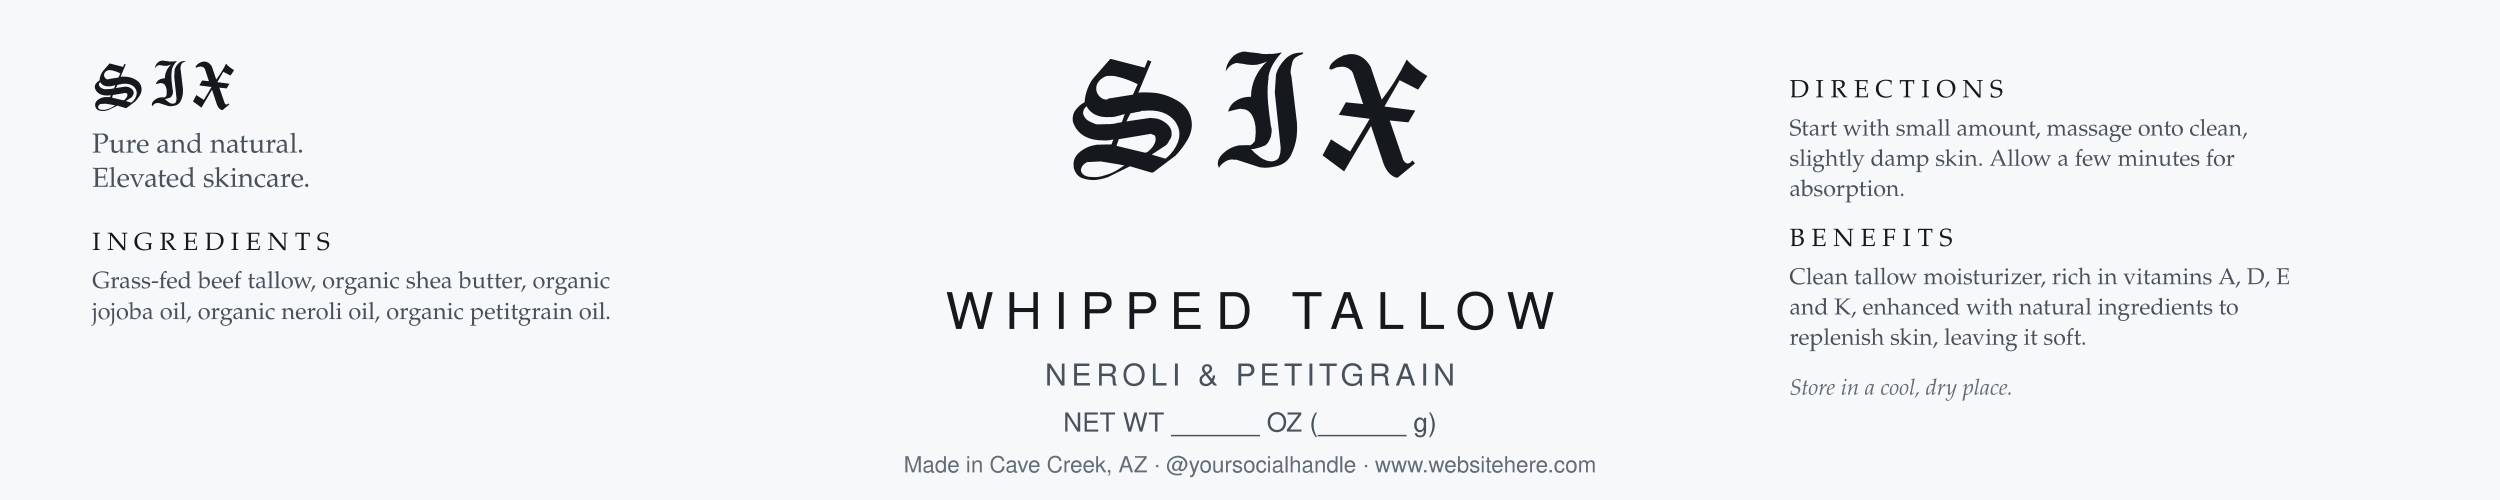
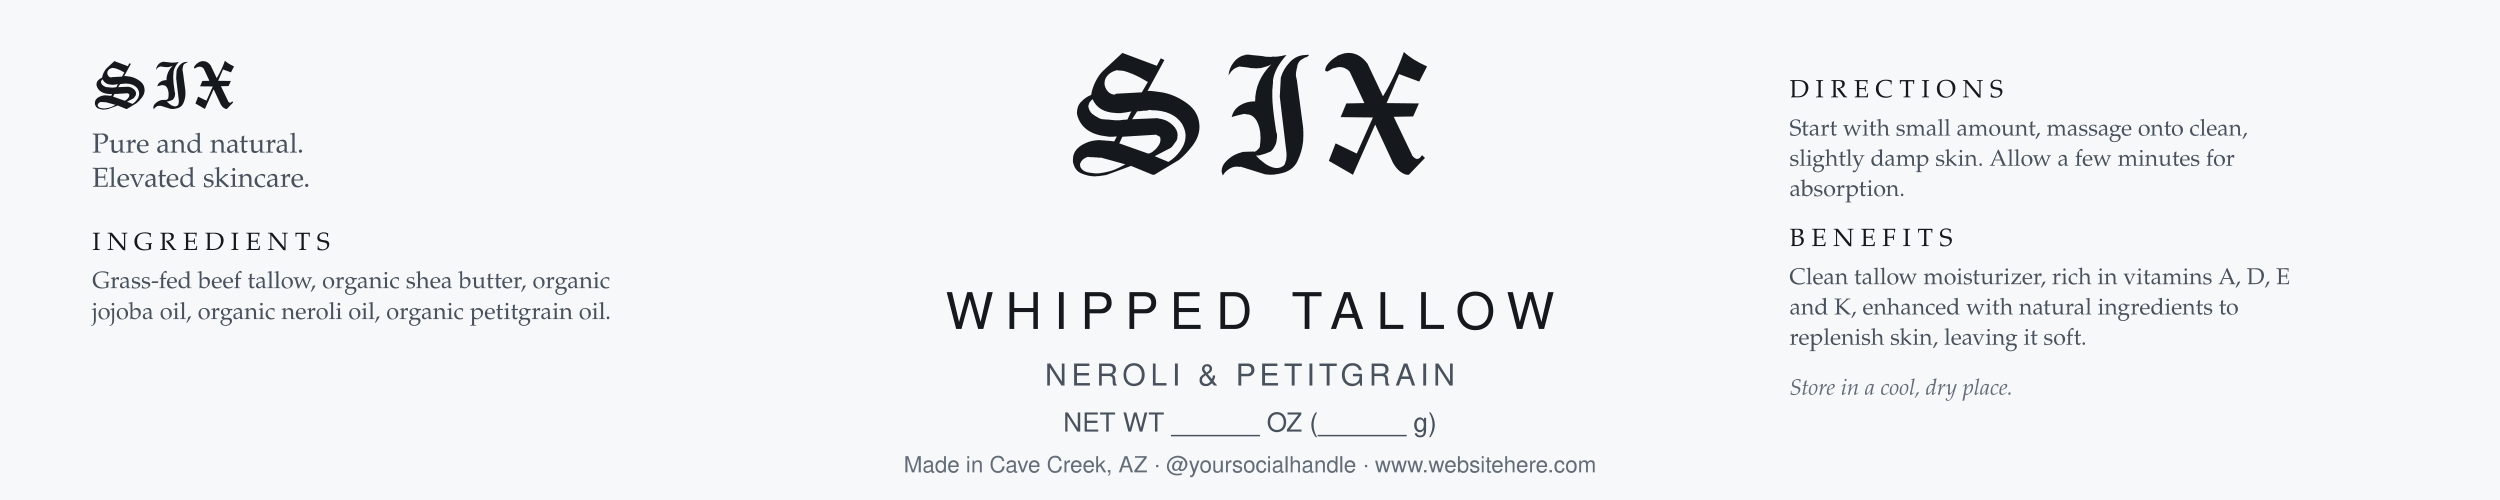
<svg xmlns="http://www.w3.org/2000/svg" width="190.0mm" height="38.0mm" viewBox="0 0 190.0 38.0">
  <rect x="0" y="0" width="190.0" height="38.0" fill="#f6f8fa" />
-   <g transform="translate(81.000 3.400) scale(0.2619)">
-     <path d="M12.94 4.08 22.88 6.65 23.77 4.46 24.83 4.83 21.05 13.92 22.01 13.82Q23.14 13.8 25.35 13.91Q28.99 14.22 32.5 16.29Q36.02 18.36 36.52 22.27Q36.86 24.97 35.24 27.72Q33.79 30.17 31.85 32.18L25.37 37.06L24.89 37.11L18.64 35.27L12.19 38.44Q11.91 38.57 11.24 38.73L10.19 38.99Q9.95 39.01 9.81 39.08L9.42 39.12Q9.13 39.15 9.09 39.2L8.75 39.24Q7.06 39.41 5 38.8Q3.23 38.25 2.48 36.23Q2.42 36.09 2.35 35.95L2.27 35.13Q1.93 31.89 6.06 29.85Q6.99 29.41 8 29.21L9.19 28.98Q9.35 29.07 9.98 29L10.41 28.95Q10.71 29.02 11.49 28.94Q11.68 28.97 12.07 28.93L13.24 28.95L13.86 27.37Q13.83 27.52 13.59 27.55L13.05 27.6Q13.01 27.66 12.91 27.67L11.8 27.78Q11.56 27.81 11.44 27.8Q11.32 27.79 11.17 27.75Q11.02 27.77 10.97 27.77Q4.18 27.75 2.19 22.73L2.18 22.64Q2.13 22.64 2.13 22.59L2.1 22.35Q2.05 22.36 2.05 22.31L2.03 22.16Q1.83 20.23 2.82 18.96Q3.98 17.42 5.46 16.68Q5.56 14.76 6.32 12.75Q7.09 10.74 8.18 9.51ZM6.3 34.02Q4.76 34.72 4.46 35.98Q4.37 36.08 4.39 36.28L4.42 36.57Q4.43 36.61 4.5 36.85Q4.5 36.9 4.54 36.97Q4.57 37.04 4.62 37.08Q4.63 37.13 4.63 37.18Q4.74 37.31 4.99 37.56Q5.23 37.8 5.44 37.92Q5.65 38.05 6.51 38.3Q6.85 38.31 7.59 38.38Q7.88 38.35 8.37 38.4Q8.61 38.37 8.76 38.41L9.68 38.31Q9.82 38.25 10.21 38.21Q12.82 37.54 14.35 36.7Q15.13 36.27 17 35L9.99 33.83Q9.85 33.9 9.61 33.92Q9.52 33.93 9.37 33.9Q9.22 33.91 9.17 33.92Q8.88 33.95 8.73 33.92L8.25 33.97Q8.2 33.97 7.96 33.95L7.18 34.03ZM22.08 19.14Q21.72 19.42 20.85 19.51L20.42 19.56Q19.71 19.78 19.18 19.83Q18.99 19.9 18.75 19.93L17.57 22.25L24.64 21.21Q24.85 21.34 25.29 21.29Q25.29 21.29 25.98 21.37Q27.51 21.55 29.02 22.69Q30.53 23.82 30.7 25.42L30.71 25.51Q30.67 25.57 30.68 25.66L30.72 26.05Q30.67 26.1 30.68 26.2L30.71 26.44Q30.71 26.49 30.67 26.54Q30.63 26.6 30.59 26.7Q30.55 26.8 30.56 26.9Q30.4 27.25 29.9 28.04Q29.86 28.14 29.76 28.32Q29.66 28.5 29.61 28.56Q29.57 28.61 29.18 29.09L24.93 31.88L28.91 33.07Q30.68 31.77 31.92 29.59Q33.15 27.41 32.93 25.28L32.89 24.89Q32.81 24.61 32.66 24.09Q32.65 23.94 32.52 23.71Q32.33 23.24 32.15 22.97Q32.09 22.83 31.92 22.58Q31.74 22.33 31.68 22.19Q28.76 18.54 22.58 19.18ZM24.79 25.84 15.38 27.41 14.7 29.34 22.77 31.28Q22.97 31.4 23.35 31.26Q23.59 31.19 23.91 30.96Q24.22 30.73 24.57 30.35Q24.66 30.25 24.86 30.03Q25.06 29.82 25.19 29.66Q25.86 28.66 25.99 28.06Q25.98 27.96 26.05 27.66Q26.05 27.61 26.07 27.41L26.01 26.79Q25.95 26.74 25.94 26.6L25.93 26.5Q25.88 26.51 25.85 26.44Q25.82 26.37 25.79 26.32Q25.76 26.27 25.35 26.12Q25.3 26.08 25.15 26.05Q25 26.01 24.97 25.99Q24.95 25.97 24.89 25.93L24.8 25.94ZM6.02 17.79Q5.94 17.95 5.67 18.17Q5.67 18.22 5.42 18.54Q5.42 18.54 5.33 18.67Q5.25 18.8 5.2 18.85Q5.04 19.6 5.04 19.63Q5.04 19.65 5.01 19.75L5.05 20.14Q5.05 20.19 5.1 20.23Q5.46 21.27 6.25 21.87Q6.83 22.3 8.26 22.88Q8.47 22.96 8.82 23.07Q8.92 23.06 8.96 23.05Q9.07 23.09 9.12 23.11Q9.17 23.13 9.36 23.11L9.7 23.07Q9.75 23.11 10.07 23.11Q10.39 23.1 10.77 23.06Q12.53 23.07 12.92 23.03L14.17 22.9Q14.37 22.88 14.84 22.73L14.94 22.72Q15.18 22.69 15.32 22.63L15.66 22.59Q15.85 22.57 15.99 22.51L16.28 22.48L17.14 20Q16.97 20.21 16.73 20.24L16.53 20.26Q16.49 20.31 16.35 20.32Q15.64 20.55 15.59 20.55Q15.12 20.7 14.83 20.73Q14.35 20.87 14.16 20.9L13.19 21Q12.95 21.02 12.8 20.99Q8 21.3 6.03 17.89ZM12.04 9.01Q10.48 9.51 9.59 10.6Q8.7 11.7 8.85 13.05Q8.88 13.34 8.92 13.48Q8.95 13.63 9.08 13.91Q9.09 13.95 9.21 14.23Q9.32 14.27 9.39 14.51Q10.48 16.05 12.07 15.89L12.34 15.62L19.49 14.48L20.88 11.4Q20.98 11.39 20.38 11.26Q20.37 11.21 20.27 11.15Q20.17 11.09 20.09 11.09Q20.02 11.1 19.86 10.97Q19.3 10.74 18.68 10.46L17.46 10Q16.55 9.66 15 9.28Q14.19 9.07 13.6 9.04Q13.01 9 12.24 9.08Z M51.19 2 52.25 2.01Q52.54 2.11 53.81 2.23L55.36 2.39Q55.65 2.4 56.13 2.5Q56.62 2.6 56.86 2.66Q57.39 2.71 58.41 2.72L58.9 2.63Q59.19 2.73 60.16 2.65Q60.6 2.56 61.43 2.47L61.48 2.47L61.53 2.42Q61.72 2.43 62.11 2.33Q62.3 2.34 62.69 2.25Q59.35 5.85 58.82 9.24L58.81 10.02Q58.76 10.16 58.75 10.31L58.75 10.5Q58.7 10.55 58.7 10.69L58.69 11.08Q58.59 11.76 58.59 12L58.56 13.95Q58.54 15.21 58.76 17.45Q58.93 19.49 59.51 23.58L59.74 24.41L59.73 25.33Q59.68 25.38 59.67 25.57L59.67 25.77Q59.62 25.91 59.62 26.01Q59.56 26.93 59.01 27.8Q58.71 28.52 57.93 29.19Q57.29 29.48 56.46 29.76Q56.22 29.8 55.71 29.96Q55.2 30.13 54.95 30.17Q54.9 30.17 54.81 30.17Q54.71 30.22 54.61 30.24Q54.51 30.27 54.32 30.26L53.74 30.26L53.98 30.5Q54.12 30.55 54.26 30.8L54.84 31.39Q56.09 32.42 56.43 32.67Q57.34 33.31 58.31 33.62Q58.79 33.77 58.89 33.77Q58.99 33.77 59.08 33.77Q59.18 33.82 59.23 33.82L59.91 33.83Q59.96 33.83 60.35 33.74Q60.4 33.74 60.69 33.65Q60.74 33.6 60.86 33.55Q60.98 33.51 61.03 33.48Q61.08 33.46 61.18 33.39Q61.28 33.32 61.32 33.29Q61.37 33.27 61.5 33.17Q61.62 33.08 61.64 33.03Q61.67 32.98 61.74 32.88Q61.82 32.79 61.82 32.76Q61.82 32.74 61.97 32.3L62.12 31.87Q62.12 31.72 62.22 31.43Q62.22 31.34 62.27 31.19L62.28 30.9Q62.28 30.75 62.33 30.61L62.34 29.73L60.65 13.88L61.01 8.54Q61.72 6.17 63.62 4.22Q65.51 2.28 68.13 2.31L68.82 2.23L68.91 2.52Q68.81 2.57 68.71 2.64Q68.61 2.71 68.54 2.76Q68.47 2.8 68.37 2.88Q68.27 2.95 68.15 2.95Q68.03 2.95 67.93 2.99Q67.83 3.04 67.74 3.09Q67 3.47 66.54 3.82Q66.07 4.18 65.77 5Q65.77 5.05 65.72 5.13Q65.67 5.2 65.67 5.34L65.66 5.49Q65.66 5.59 65.61 5.76Q65.56 5.93 65.46 6.17L65.46 6.36Q65.41 6.6 65.3 7.09Q65.25 7.33 65.25 7.72L65.24 8.16Q65.24 8.3 65.33 8.59Q65.33 8.64 65.38 8.69L65.38 8.79Q65.38 8.84 65.4 8.91Q65.43 8.98 65.47 9.23Q65.47 9.28 65.52 9.37L65.52 9.52L67.05 22.41Q67.05 22.7 67.09 22.75L67.08 23.48Q67.08 23.53 67.13 23.63L67.11 25.04Q67.06 25.23 67.06 25.57L67.05 26.1Q67 26.3 67 26.64Q66.67 29.3 65.4 31.94Q64.13 34.57 60.96 35.3Q60.81 35.3 60.42 35.39L59.84 35.53Q59.64 35.53 59.33 35.57Q59.01 35.62 58.86 35.66L58.48 35.66Q58.18 35.66 58.14 35.7L57.6 35.7Q57.55 35.65 57.41 35.65L56.97 35.64Q56.83 35.59 56.63 35.59L56.34 35.58L49.37 33.31L49.28 33.4L49.13 33.4Q49.08 33.4 48.99 33.35L48.6 33.35Q48.55 33.35 48.45 33.3L48.35 33.29Q46.99 33.28 45.72 34.28Q44.84 34.95 44.44 35.77L44.44 35.67Q44.39 35.62 44.34 35.53Q44.3 35.43 44.3 35.33L44.3 35.28Q44.25 35.09 44.18 34.97Q44.11 34.84 44.11 34.55Q44.13 32.95 45.56 31.61Q46.98 30.27 48.55 29.7Q48.69 29.61 49.03 29.51Q49.13 29.52 49.45 29.4Q49.77 29.28 50.01 29.24Q50.25 29.19 50.4 29.19L53.22 29.13Q53.22 29.23 53.31 29.23Q53.36 29.23 53.41 29.18Q53.46 29.13 53.75 29.04Q53.8 28.99 53.9 28.95Q54 28.9 54.07 28.83Q54.14 28.75 54.42 28.49Q54.69 28.23 54.76 28.11Q54.83 27.99 54.94 27.65L54.94 27.16Q54.94 27.02 55.05 26.63L55.05 25.95Q55.06 25.85 55.11 25.76L55.11 25.12Q55.07 24.98 55.07 24.64L55.08 24.15Q55.03 24.01 55.04 23.67Q54.32 18.7 51.07 18.66L50.68 18.56Q50.1 18.7 48.93 18.92Q48.63 19.02 48.05 19.16Q47.9 19.2 47.61 19.27Q47.32 19.34 47.12 19.43Q47.64 17.26 49.6 16.12Q51.36 15.07 53.74 15.1Q53.81 9.27 58.39 4.81Q58.29 4.86 58.04 4.98Q57.8 5.1 57.6 5.19Q57.41 5.29 56.97 5.4Q56.53 5.52 55.51 5.8Q54.63 5.88 54.15 5.88Q53.66 5.87 52.59 5.76Q52.35 5.71 51.82 5.6Q51.29 5.5 50.99 5.49Q50.7 5.49 50.22 5.39Q49.93 5.38 49.54 5.28Q48.42 5.56 47.71 6.13Q47 6.71 46.4 7.77Q46.52 5.78 47.88 4.09Q49.24 2.41 51.18 2.1Z M98.92 4.27Q100.89 6.65 104.91 9.08L102.24 13.02L96.89 10.29L92.47 17.93L101.43 19.09L99.41 22.52L94 21.98L97.82 33.14Q97.8 33.28 97.85 33.29L97.85 33.34Q97.83 33.43 97.93 33.44Q98.08 33.8 98.62 34.26Q98.67 34.26 98.71 34.27Q98.71 34.32 98.78 34.35Q98.85 34.38 98.99 34.45L99.18 34.47L99.23 34.43L99.43 34.45L99.48 34.41L99.53 34.41Q99.63 34.38 99.71 34.34Q99.79 34.3 99.84 34.3L100.1 34.09L100.61 33.56L101.34 34.43L96.3 38.58L95.77 38.52Q95.73 38.47 95.63 38.46L95.49 38.44Q95.44 38.38 95.35 38.37Q94.88 38.17 94.12 37.54Q93.2 36.65 92.65 35.51Q92.53 35.25 92.3 34.79L88.58 23.54L80.77 36.76L74.52 32.11L76.97 27.46L82.52 31L88.19 21.49L79.23 20.34L81.27 16.71L86.29 17.21L83.37 8.4Q83.12 7.59 82.39 7.16Q81.86 6.66 80.91 6.45L80.23 6.37Q80.08 6.4 79.94 6.39L79.34 6.46Q79.29 6.46 79.22 6.5Q79.14 6.54 78.99 6.52L78.8 6.5Q78.75 6.54 78.64 6.58Q78.54 6.61 78.49 6.61Q78.45 6.6 78.37 6.64Q78.29 6.68 78.24 6.7Q78.19 6.72 78.08 6.78Q77.98 6.84 77.87 6.9Q77.77 6.96 77.72 6.96Q77.67 6.95 77.59 6.99Q77.51 7.03 77.46 7.05Q77.41 7.07 77.28 7.12Q77.15 7.18 77.05 7.22L76.58 7.07L76.46 6.86Q76.58 5.84 77.72 4.85Q78.86 3.86 79.99 3.41Q80.21 3.24 80.44 3.14Q80.67 3.05 81.32 2.93Q81.47 2.9 81.73 2.83Q81.82 2.84 81.9 2.8Q81.98 2.76 82.07 2.77Q82.17 2.78 82.47 2.72Q82.62 2.74 82.77 2.71L83.01 2.74Q83.15 2.75 83.3 2.72L83.54 2.75Q86.53 3.1 88.45 6.36L91.68 15.93Q95.7 10.83 98.91 4.36Z" fill="#15181c" />
+   <g transform="translate(81.000 3.400) scale(0.27155)">
+     <path d="M15.84 2.29 25.46 5.89 26.58 3.8 27.6 4.28 22.89 12.93H23.86Q24.97 13.03 27.16 13.37Q30.75 14.05 34.03 16.47Q37.31 18.9 37.41 22.84Q37.46 25.56 35.56 28.13Q33.86 30.41 31.73 32.21L24.78 36.39H24.29L18.27 33.91L11.52 36.39Q11.23 36.49 10.55 36.58L9.48 36.73Q9.24 36.73 9.09 36.78H8.7Q8.41 36.78 8.36 36.83H8.02Q6.32 36.83 4.33 36Q2.63 35.27 2.1 33.18Q2.05 33.04 2 32.89V32.07Q2 28.81 6.32 27.21Q7.29 26.87 8.31 26.77L9.53 26.67Q9.67 26.77 10.31 26.77H10.74Q11.03 26.87 11.81 26.87Q12.01 26.92 12.39 26.92L13.56 27.06L14.34 25.56Q14.29 25.7 14.05 25.7H13.51Q13.46 25.75 13.37 25.75H12.25Q12.01 25.75 11.88 25.73Q11.76 25.7 11.62 25.65Q11.47 25.65 11.42 25.65Q4.67 24.93 3.21 19.73V19.63Q3.17 19.63 3.17 19.58V19.34Q3.12 19.34 3.12 19.29V19.15Q3.12 17.2 4.23 16.04Q5.55 14.63 7.1 14.05Q7.39 12.15 8.36 10.23Q9.33 8.31 10.55 7.2ZM6.13 31.39Q4.53 31.92 4.09 33.13Q3.99 33.23 3.99 33.43V33.72Q3.99 33.77 4.04 34.01Q4.04 34.06 4.06 34.13Q4.09 34.2 4.14 34.25Q4.14 34.3 4.14 34.35Q4.23 34.49 4.45 34.76Q4.67 35.03 4.87 35.17Q5.06 35.32 5.89 35.66Q6.23 35.71 6.95 35.85Q7.25 35.85 7.73 35.95Q7.97 35.95 8.12 36H9.04Q9.19 35.95 9.58 35.95Q12.25 35.56 13.85 34.88Q14.68 34.54 16.67 33.47L9.82 31.58Q9.67 31.63 9.43 31.63Q9.33 31.63 9.19 31.58Q9.04 31.58 8.99 31.58Q8.7 31.58 8.56 31.53H8.07Q8.02 31.53 7.78 31.48H7ZM23.37 18.22Q22.98 18.47 22.11 18.47H21.67Q20.94 18.61 20.41 18.61Q20.21 18.66 19.97 18.66L18.56 20.85L25.7 20.55Q25.9 20.7 26.33 20.7Q26.33 20.7 27.01 20.85Q28.52 21.19 29.9 22.47Q31.29 23.76 31.29 25.36V25.46Q31.24 25.51 31.24 25.61V25.99Q31.19 26.04 31.19 26.14V26.38Q31.19 26.43 31.14 26.48Q31.09 26.53 31.05 26.63Q31 26.72 31 26.82Q30.8 27.16 30.22 27.89Q30.17 27.99 30.05 28.16Q29.93 28.33 29.88 28.37Q29.83 28.42 29.39 28.86L24.88 31.19L28.71 32.79Q30.61 31.68 32.07 29.64Q33.52 27.6 33.52 25.46V25.07Q33.47 24.78 33.38 24.25Q33.38 24.1 33.28 23.86Q33.13 23.37 32.99 23.08Q32.94 22.93 32.79 22.67Q32.65 22.4 32.6 22.25Q30.07 18.32 23.86 18.32ZM25.36 25.17 15.84 25.75 14.97 27.6 22.79 30.37Q22.98 30.51 23.37 30.41Q23.61 30.37 23.95 30.17Q24.29 29.98 24.68 29.64Q24.78 29.54 25 29.35Q25.22 29.15 25.36 29.01Q26.14 28.08 26.33 27.5Q26.33 27.4 26.43 27.11Q26.43 27.06 26.48 26.87V26.24Q26.43 26.19 26.43 26.04V25.95Q26.38 25.95 26.36 25.87Q26.33 25.8 26.31 25.75Q26.29 25.7 25.9 25.51Q25.85 25.46 25.7 25.41Q25.56 25.36 25.53 25.34Q25.51 25.31 25.46 25.27H25.36ZM7.54 15.21Q7.44 15.36 7.15 15.55Q7.15 15.6 6.86 15.89Q6.86 15.89 6.76 16.01Q6.66 16.13 6.61 16.18Q6.37 16.91 6.37 16.94Q6.37 16.96 6.32 17.06V17.45Q6.32 17.49 6.37 17.54Q6.61 18.61 7.34 19.29Q7.88 19.78 9.24 20.51Q9.43 20.6 9.77 20.75Q9.87 20.75 9.92 20.75Q10.01 20.8 10.06 20.82Q10.11 20.85 10.31 20.85H10.65Q10.69 20.89 11.01 20.92Q11.33 20.94 11.71 20.94Q13.46 21.14 13.85 21.14H15.11Q15.31 21.14 15.79 21.04H15.89Q16.13 21.04 16.28 20.99H16.62Q16.81 20.99 16.96 20.94H17.25L18.37 18.56Q18.17 18.76 17.93 18.76H17.74Q17.69 18.81 17.54 18.81Q16.81 18.95 16.77 18.95Q16.28 19.05 15.99 19.05Q15.5 19.15 15.31 19.15H14.34Q14.09 19.15 13.95 19.1Q9.14 18.9 7.54 15.31ZM14.43 7.1Q12.83 7.44 11.84 8.44Q10.84 9.43 10.84 10.79Q10.84 11.08 10.86 11.23Q10.89 11.37 10.99 11.67Q10.99 11.71 11.08 12.01Q11.18 12.05 11.23 12.3Q12.15 13.95 13.75 13.95L14.05 13.71L21.28 13.32L22.98 10.4Q23.08 10.4 22.5 10.21Q22.5 10.16 22.4 10.09Q22.3 10.01 22.23 10.01Q22.16 10.01 22.01 9.87Q21.48 9.58 20.89 9.24L19.73 8.65Q18.85 8.22 17.35 7.68Q16.57 7.39 15.99 7.29Q15.41 7.2 14.63 7.2Z M50.27 2.78H51.34Q51.63 2.87 52.89 2.97L54.45 3.12Q54.74 3.12 55.23 3.21Q55.71 3.31 55.95 3.36Q56.49 3.41 57.51 3.41L57.99 3.31Q58.29 3.41 59.26 3.31Q59.69 3.21 60.52 3.12H60.57L60.62 3.07Q60.81 3.07 61.2 2.97Q61.39 2.97 61.78 2.87Q58.48 6.52 57.99 9.92V10.69Q57.95 10.84 57.95 10.99V11.18Q57.9 11.23 57.9 11.37V11.76Q57.8 12.44 57.8 12.69V14.63Q57.8 15.89 58.04 18.13Q58.24 20.17 58.87 24.25L59.11 25.07V25.99Q59.06 26.04 59.06 26.24V26.43Q59.01 26.58 59.01 26.67Q58.97 27.6 58.43 28.47Q58.14 29.2 57.36 29.88Q56.73 30.17 55.91 30.46Q55.66 30.51 55.15 30.68Q54.64 30.85 54.4 30.9Q54.35 30.9 54.25 30.9Q54.16 30.95 54.06 30.97Q53.96 31 53.77 31H53.19L53.43 31.24Q53.57 31.29 53.72 31.53L54.3 32.11Q55.57 33.13 55.91 33.38Q56.83 34.01 57.8 34.3Q58.29 34.45 58.38 34.45Q58.48 34.45 58.58 34.45Q58.67 34.49 58.72 34.49H59.4Q59.45 34.49 59.84 34.4Q59.89 34.4 60.18 34.3Q60.23 34.25 60.35 34.2Q60.47 34.15 60.52 34.13Q60.57 34.11 60.67 34.03Q60.76 33.96 60.81 33.94Q60.86 33.91 60.98 33.81Q61.1 33.72 61.13 33.67Q61.15 33.62 61.22 33.52Q61.3 33.43 61.3 33.4Q61.3 33.38 61.44 32.94L61.59 32.5Q61.59 32.36 61.69 32.07Q61.69 31.97 61.73 31.82V31.53Q61.73 31.39 61.78 31.24V30.37L59.89 14.53L60.18 9.19Q60.86 6.81 62.73 4.84Q64.6 2.87 67.22 2.87L67.9 2.78L68 3.07Q67.9 3.12 67.81 3.19Q67.71 3.26 67.64 3.31Q67.56 3.36 67.47 3.43Q67.37 3.51 67.25 3.51Q67.13 3.51 67.03 3.55Q66.93 3.6 66.83 3.65Q66.11 4.04 65.64 4.4Q65.18 4.77 64.89 5.59Q64.89 5.64 64.84 5.72Q64.79 5.79 64.79 5.93V6.08Q64.79 6.18 64.75 6.35Q64.7 6.52 64.6 6.76V6.95Q64.55 7.2 64.45 7.68Q64.41 7.93 64.41 8.31V8.75Q64.41 8.9 64.5 9.19Q64.5 9.24 64.55 9.29V9.38Q64.55 9.43 64.58 9.5Q64.6 9.58 64.65 9.82Q64.65 9.87 64.7 9.97V10.11L66.4 22.98Q66.4 23.27 66.45 23.32V24.05Q66.45 24.1 66.49 24.2V25.61Q66.45 25.8 66.45 26.14V26.67Q66.4 26.87 66.4 27.21Q66.11 29.88 64.87 32.53Q63.63 35.17 60.47 35.95Q60.33 35.95 59.94 36.05L59.35 36.19Q59.16 36.19 58.84 36.24Q58.53 36.29 58.38 36.34H57.99Q57.7 36.34 57.65 36.39H57.12Q57.07 36.34 56.93 36.34H56.49Q56.34 36.29 56.15 36.29H55.86L48.86 34.11L48.77 34.2H48.62Q48.57 34.2 48.47 34.15H48.09Q48.04 34.15 47.94 34.11H47.84Q46.48 34.11 45.22 35.13Q44.35 35.81 43.96 36.63V36.53Q43.91 36.49 43.86 36.39Q43.81 36.29 43.81 36.19V36.15Q43.76 35.95 43.69 35.83Q43.62 35.71 43.62 35.42Q43.62 33.81 45.03 32.45Q46.43 31.09 47.99 30.51Q48.13 30.41 48.47 30.32Q48.57 30.32 48.89 30.2Q49.2 30.07 49.45 30.03Q49.69 29.98 49.83 29.98L52.65 29.88Q52.65 29.98 52.75 29.98Q52.8 29.98 52.85 29.93Q52.89 29.88 53.19 29.78Q53.23 29.73 53.33 29.69Q53.43 29.64 53.5 29.56Q53.57 29.49 53.84 29.22Q54.11 28.96 54.18 28.84Q54.25 28.71 54.35 28.37V27.89Q54.35 27.74 54.45 27.35V26.67Q54.45 26.58 54.5 26.48V25.85Q54.45 25.7 54.45 25.36V24.88Q54.4 24.73 54.4 24.39Q53.62 19.44 50.37 19.44L49.98 19.34Q49.4 19.49 48.23 19.73Q47.94 19.83 47.36 19.97Q47.21 20.02 46.92 20.09Q46.63 20.17 46.43 20.26Q46.92 18.08 48.86 16.91Q50.61 15.84 52.99 15.84Q52.99 10.01 57.51 5.5Q57.41 5.55 57.17 5.67Q56.93 5.79 56.73 5.89Q56.54 5.98 56.1 6.1Q55.66 6.23 54.64 6.52Q53.77 6.61 53.28 6.61Q52.8 6.61 51.73 6.52Q51.49 6.47 50.95 6.37Q50.42 6.27 50.13 6.27Q49.83 6.27 49.35 6.18Q49.06 6.18 48.67 6.08Q47.55 6.37 46.85 6.95Q46.14 7.54 45.56 8.61Q45.66 6.61 46.99 4.91Q48.33 3.21 50.27 2.87Z M94.6 2Q96.83 4.14 101.11 6.08L98.92 10.31L93.29 8.22L89.79 16.33L98.83 16.43L97.22 20.07L91.78 20.17L96.88 30.8Q96.88 30.95 96.93 30.95V31Q96.93 31.09 97.03 31.09Q97.22 31.43 97.81 31.82Q97.85 31.82 97.9 31.82Q97.9 31.87 97.98 31.9Q98.05 31.92 98.19 31.97H98.39L98.44 31.92H98.63L98.68 31.87H98.73Q98.83 31.82 98.9 31.77Q98.97 31.73 99.02 31.73L99.26 31.48L99.7 30.9L100.53 31.68L96.01 36.39H95.47Q95.43 36.34 95.33 36.34H95.18Q95.13 36.29 95.04 36.29Q94.55 36.15 93.73 35.61Q92.71 34.83 92.03 33.77Q91.88 33.52 91.59 33.09L86.59 22.35L80.37 36.39L73.62 32.5L75.51 27.6L81.44 30.46L85.95 20.36L76.92 20.26L78.52 16.43L83.57 16.33L79.64 7.93Q79.3 7.15 78.52 6.81Q77.94 6.37 76.97 6.27H76.29Q76.14 6.32 76 6.32L75.41 6.47Q75.37 6.47 75.29 6.52Q75.22 6.57 75.07 6.57H74.88Q74.83 6.61 74.73 6.66Q74.64 6.71 74.59 6.71Q74.54 6.71 74.47 6.76Q74.39 6.81 74.35 6.83Q74.3 6.86 74.2 6.93Q74.1 7 74.01 7.08Q73.91 7.15 73.86 7.15Q73.81 7.15 73.74 7.2Q73.67 7.25 73.62 7.27Q73.57 7.29 73.45 7.37Q73.33 7.44 73.23 7.49L72.74 7.39L72.6 7.2Q72.6 6.18 73.62 5.06Q74.64 3.94 75.71 3.36Q75.9 3.17 76.12 3.04Q76.34 2.92 76.97 2.73Q77.11 2.68 77.36 2.58Q77.45 2.58 77.53 2.53Q77.6 2.49 77.7 2.49Q77.79 2.49 78.09 2.39Q78.23 2.39 78.38 2.34H78.62Q78.77 2.34 78.91 2.29H79.15Q82.17 2.29 84.45 5.3L88.77 14.43Q92.17 8.9 94.6 2.1Z" fill="#15181c" />
  </g>
  <text x="95.00" y="25.00" font-family="Helvetica, Arial, sans-serif" font-size="3.85" fill="#15181c" text-anchor="middle" letter-spacing="0.950">WHIPPED TALLOW</text>
  <text x="95.00" y="29.30" font-family="Helvetica, Arial, sans-serif" font-size="2.30" fill="#48515c" text-anchor="middle" letter-spacing="0.350">NEROLI &amp; PETITGRAIN</text>
  <text x="95.00" y="32.80" font-family="Helvetica, Arial, sans-serif" font-size="2.00" fill="#48515c" text-anchor="middle">NET WT ______ OZ (______ g)</text>
  <text x="95.00" y="35.90" font-family="Helvetica, Arial, sans-serif" font-size="1.70" fill="#636c77" text-anchor="middle">Made in Cave Creek, AZ   ·   @yoursocialhandle   ·   www.websitehere.com</text>
-   <g transform="translate(7.000 4.400) scale(0.10289)">
-     <path d="M12.94 4.08 22.88 6.65 23.77 4.46 24.83 4.83 21.05 13.92 22.01 13.82Q23.14 13.8 25.35 13.91Q28.99 14.22 32.5 16.29Q36.02 18.36 36.52 22.27Q36.86 24.97 35.24 27.72Q33.79 30.17 31.85 32.18L25.37 37.06L24.89 37.11L18.64 35.27L12.19 38.44Q11.91 38.57 11.24 38.73L10.19 38.99Q9.95 39.01 9.81 39.08L9.42 39.12Q9.13 39.15 9.09 39.2L8.75 39.24Q7.06 39.41 5 38.8Q3.23 38.25 2.48 36.23Q2.42 36.09 2.35 35.95L2.27 35.13Q1.93 31.89 6.06 29.85Q6.99 29.41 8 29.21L9.19 28.98Q9.35 29.07 9.98 29L10.41 28.95Q10.71 29.02 11.49 28.94Q11.68 28.97 12.07 28.93L13.24 28.95L13.86 27.37Q13.83 27.52 13.59 27.55L13.05 27.6Q13.01 27.66 12.91 27.67L11.8 27.78Q11.56 27.81 11.44 27.8Q11.32 27.79 11.17 27.75Q11.02 27.77 10.97 27.77Q4.18 27.75 2.19 22.73L2.18 22.64Q2.13 22.64 2.13 22.59L2.1 22.35Q2.05 22.36 2.05 22.31L2.03 22.16Q1.83 20.23 2.82 18.96Q3.98 17.42 5.46 16.68Q5.56 14.76 6.32 12.75Q7.09 10.74 8.18 9.51ZM6.3 34.02Q4.76 34.72 4.46 35.98Q4.37 36.08 4.39 36.28L4.42 36.57Q4.43 36.61 4.5 36.85Q4.5 36.9 4.54 36.97Q4.57 37.04 4.62 37.08Q4.63 37.13 4.63 37.18Q4.74 37.31 4.99 37.56Q5.23 37.8 5.44 37.92Q5.65 38.05 6.51 38.3Q6.85 38.31 7.59 38.38Q7.88 38.35 8.37 38.4Q8.61 38.37 8.76 38.41L9.68 38.31Q9.82 38.25 10.21 38.21Q12.82 37.54 14.35 36.7Q15.13 36.27 17 35L9.99 33.83Q9.85 33.9 9.61 33.92Q9.52 33.93 9.37 33.9Q9.22 33.91 9.17 33.92Q8.88 33.95 8.73 33.92L8.25 33.97Q8.2 33.97 7.96 33.95L7.18 34.03ZM22.08 19.14Q21.72 19.42 20.85 19.51L20.42 19.56Q19.71 19.78 19.18 19.83Q18.99 19.9 18.75 19.93L17.57 22.25L24.64 21.21Q24.85 21.34 25.29 21.29Q25.29 21.29 25.98 21.37Q27.51 21.55 29.02 22.69Q30.53 23.82 30.7 25.42L30.71 25.51Q30.67 25.57 30.68 25.66L30.72 26.05Q30.67 26.1 30.68 26.2L30.71 26.44Q30.71 26.49 30.67 26.54Q30.63 26.6 30.59 26.7Q30.55 26.8 30.56 26.9Q30.4 27.25 29.9 28.04Q29.86 28.14 29.76 28.32Q29.66 28.5 29.61 28.56Q29.57 28.61 29.18 29.09L24.93 31.88L28.91 33.07Q30.68 31.77 31.92 29.59Q33.15 27.41 32.93 25.28L32.89 24.89Q32.81 24.61 32.66 24.09Q32.65 23.94 32.52 23.71Q32.33 23.24 32.15 22.97Q32.09 22.83 31.92 22.58Q31.74 22.33 31.68 22.19Q28.76 18.54 22.58 19.18ZM24.79 25.84 15.38 27.41 14.7 29.34 22.77 31.28Q22.97 31.4 23.35 31.26Q23.59 31.19 23.91 30.96Q24.22 30.73 24.57 30.35Q24.66 30.25 24.86 30.03Q25.06 29.82 25.19 29.66Q25.86 28.66 25.99 28.06Q25.98 27.96 26.05 27.66Q26.05 27.61 26.07 27.41L26.01 26.79Q25.95 26.74 25.94 26.6L25.93 26.5Q25.88 26.51 25.85 26.44Q25.82 26.37 25.79 26.32Q25.76 26.27 25.35 26.12Q25.3 26.08 25.15 26.05Q25 26.01 24.97 25.99Q24.95 25.97 24.89 25.93L24.8 25.94ZM6.02 17.79Q5.94 17.95 5.67 18.17Q5.67 18.22 5.42 18.54Q5.42 18.54 5.33 18.67Q5.25 18.8 5.2 18.85Q5.04 19.6 5.04 19.63Q5.04 19.65 5.01 19.75L5.05 20.14Q5.05 20.19 5.1 20.23Q5.46 21.27 6.25 21.87Q6.83 22.3 8.26 22.88Q8.47 22.96 8.82 23.07Q8.92 23.06 8.96 23.05Q9.07 23.09 9.12 23.11Q9.17 23.13 9.36 23.11L9.7 23.07Q9.75 23.11 10.07 23.11Q10.39 23.1 10.77 23.06Q12.53 23.07 12.92 23.03L14.17 22.9Q14.37 22.88 14.84 22.73L14.94 22.72Q15.18 22.69 15.32 22.63L15.66 22.59Q15.85 22.57 15.99 22.51L16.28 22.48L17.14 20Q16.97 20.21 16.73 20.24L16.53 20.26Q16.49 20.31 16.35 20.32Q15.64 20.55 15.59 20.55Q15.12 20.7 14.83 20.73Q14.35 20.87 14.16 20.9L13.19 21Q12.95 21.02 12.8 20.99Q8 21.3 6.03 17.89ZM12.04 9.01Q10.48 9.51 9.59 10.6Q8.7 11.7 8.85 13.05Q8.88 13.34 8.92 13.48Q8.95 13.63 9.08 13.91Q9.09 13.95 9.21 14.23Q9.32 14.27 9.39 14.51Q10.48 16.05 12.07 15.89L12.34 15.62L19.49 14.48L20.88 11.4Q20.98 11.39 20.38 11.26Q20.37 11.21 20.27 11.15Q20.17 11.09 20.09 11.09Q20.02 11.1 19.86 10.97Q19.3 10.74 18.68 10.46L17.46 10Q16.55 9.66 15 9.28Q14.19 9.07 13.6 9.04Q13.01 9 12.24 9.08Z M51.19 2 52.25 2.01Q52.54 2.11 53.81 2.23L55.36 2.39Q55.65 2.4 56.13 2.5Q56.62 2.6 56.86 2.66Q57.39 2.71 58.41 2.72L58.9 2.63Q59.19 2.73 60.16 2.65Q60.6 2.56 61.43 2.47L61.48 2.47L61.53 2.42Q61.72 2.43 62.11 2.33Q62.3 2.34 62.69 2.25Q59.35 5.85 58.82 9.24L58.81 10.02Q58.76 10.16 58.75 10.31L58.75 10.5Q58.7 10.55 58.7 10.69L58.69 11.08Q58.59 11.76 58.59 12L58.56 13.95Q58.54 15.21 58.76 17.45Q58.93 19.49 59.51 23.58L59.74 24.41L59.73 25.33Q59.68 25.38 59.67 25.57L59.67 25.77Q59.62 25.91 59.62 26.01Q59.56 26.93 59.01 27.8Q58.71 28.52 57.93 29.19Q57.29 29.48 56.46 29.76Q56.22 29.8 55.71 29.96Q55.2 30.13 54.95 30.17Q54.9 30.17 54.81 30.17Q54.71 30.22 54.61 30.24Q54.51 30.27 54.32 30.26L53.74 30.26L53.98 30.5Q54.12 30.55 54.26 30.8L54.84 31.39Q56.09 32.42 56.43 32.67Q57.34 33.31 58.31 33.62Q58.79 33.77 58.89 33.77Q58.99 33.77 59.08 33.77Q59.18 33.82 59.23 33.82L59.91 33.83Q59.96 33.83 60.35 33.74Q60.4 33.74 60.69 33.65Q60.74 33.6 60.86 33.55Q60.98 33.51 61.03 33.48Q61.08 33.46 61.18 33.39Q61.28 33.32 61.32 33.29Q61.37 33.27 61.5 33.17Q61.62 33.08 61.64 33.03Q61.67 32.98 61.74 32.88Q61.82 32.79 61.82 32.76Q61.82 32.74 61.97 32.3L62.12 31.87Q62.12 31.72 62.22 31.43Q62.22 31.34 62.27 31.19L62.28 30.9Q62.28 30.75 62.33 30.61L62.34 29.73L60.65 13.88L61.01 8.54Q61.72 6.17 63.62 4.22Q65.51 2.28 68.13 2.31L68.82 2.23L68.91 2.52Q68.81 2.57 68.71 2.64Q68.61 2.71 68.54 2.76Q68.47 2.8 68.37 2.88Q68.27 2.95 68.15 2.95Q68.03 2.95 67.93 2.99Q67.83 3.04 67.74 3.09Q67 3.47 66.54 3.82Q66.07 4.18 65.77 5Q65.77 5.05 65.72 5.13Q65.67 5.2 65.67 5.34L65.66 5.49Q65.66 5.59 65.61 5.76Q65.56 5.93 65.46 6.17L65.46 6.36Q65.41 6.6 65.3 7.09Q65.25 7.33 65.25 7.72L65.24 8.16Q65.24 8.3 65.33 8.59Q65.33 8.64 65.38 8.69L65.38 8.79Q65.38 8.84 65.4 8.91Q65.43 8.98 65.47 9.23Q65.47 9.28 65.52 9.37L65.52 9.52L67.05 22.41Q67.05 22.7 67.09 22.75L67.08 23.48Q67.08 23.53 67.13 23.63L67.11 25.04Q67.06 25.23 67.06 25.57L67.05 26.1Q67 26.3 67 26.64Q66.67 29.3 65.4 31.94Q64.13 34.57 60.96 35.3Q60.81 35.3 60.42 35.39L59.84 35.53Q59.64 35.53 59.33 35.57Q59.01 35.62 58.86 35.66L58.48 35.66Q58.18 35.66 58.14 35.7L57.6 35.7Q57.55 35.65 57.41 35.65L56.97 35.64Q56.83 35.59 56.63 35.59L56.34 35.58L49.37 33.31L49.28 33.4L49.13 33.4Q49.08 33.4 48.99 33.35L48.6 33.35Q48.55 33.35 48.45 33.3L48.35 33.29Q46.99 33.28 45.72 34.28Q44.84 34.95 44.44 35.77L44.44 35.67Q44.39 35.62 44.34 35.53Q44.3 35.43 44.3 35.33L44.3 35.28Q44.25 35.09 44.18 34.97Q44.11 34.84 44.11 34.55Q44.13 32.95 45.56 31.61Q46.98 30.27 48.55 29.7Q48.69 29.61 49.03 29.51Q49.13 29.52 49.45 29.4Q49.77 29.28 50.01 29.24Q50.25 29.19 50.4 29.19L53.22 29.13Q53.22 29.23 53.31 29.23Q53.36 29.23 53.41 29.18Q53.46 29.13 53.75 29.04Q53.8 28.99 53.9 28.95Q54 28.9 54.07 28.83Q54.14 28.75 54.42 28.49Q54.69 28.23 54.76 28.11Q54.83 27.99 54.94 27.65L54.94 27.16Q54.94 27.02 55.05 26.63L55.05 25.95Q55.06 25.85 55.11 25.76L55.11 25.12Q55.07 24.98 55.07 24.64L55.08 24.15Q55.03 24.01 55.04 23.67Q54.32 18.7 51.07 18.66L50.68 18.56Q50.1 18.7 48.93 18.92Q48.63 19.02 48.05 19.16Q47.9 19.2 47.61 19.27Q47.32 19.34 47.12 19.43Q47.64 17.26 49.6 16.12Q51.36 15.07 53.74 15.1Q53.81 9.27 58.39 4.81Q58.29 4.86 58.04 4.98Q57.8 5.1 57.6 5.19Q57.41 5.29 56.97 5.4Q56.53 5.52 55.51 5.8Q54.63 5.88 54.15 5.88Q53.66 5.87 52.59 5.76Q52.35 5.71 51.82 5.6Q51.29 5.5 50.99 5.49Q50.7 5.49 50.22 5.39Q49.93 5.38 49.54 5.28Q48.42 5.56 47.71 6.13Q47 6.71 46.4 7.77Q46.52 5.78 47.88 4.09Q49.24 2.41 51.18 2.1Z M98.92 4.27Q100.89 6.65 104.91 9.08L102.24 13.02L96.89 10.29L92.47 17.93L101.43 19.09L99.41 22.52L94 21.98L97.82 33.14Q97.8 33.28 97.85 33.29L97.85 33.34Q97.83 33.43 97.93 33.44Q98.08 33.8 98.62 34.26Q98.67 34.26 98.71 34.27Q98.71 34.32 98.78 34.35Q98.85 34.38 98.99 34.45L99.18 34.47L99.23 34.43L99.43 34.45L99.48 34.41L99.53 34.41Q99.63 34.38 99.71 34.34Q99.79 34.3 99.84 34.3L100.1 34.09L100.61 33.56L101.34 34.43L96.3 38.58L95.77 38.52Q95.73 38.47 95.63 38.46L95.49 38.44Q95.44 38.38 95.35 38.37Q94.88 38.17 94.12 37.54Q93.2 36.65 92.65 35.51Q92.53 35.25 92.3 34.79L88.58 23.54L80.77 36.76L74.52 32.11L76.97 27.46L82.52 31L88.19 21.49L79.23 20.34L81.27 16.71L86.29 17.21L83.37 8.4Q83.12 7.59 82.39 7.16Q81.86 6.66 80.91 6.45L80.23 6.37Q80.08 6.4 79.94 6.39L79.34 6.46Q79.29 6.46 79.22 6.5Q79.14 6.54 78.99 6.52L78.8 6.5Q78.75 6.54 78.64 6.58Q78.54 6.61 78.49 6.61Q78.45 6.6 78.37 6.64Q78.29 6.68 78.24 6.7Q78.19 6.72 78.08 6.78Q77.98 6.84 77.87 6.9Q77.77 6.96 77.72 6.96Q77.67 6.95 77.59 6.99Q77.51 7.03 77.46 7.05Q77.41 7.07 77.28 7.12Q77.15 7.18 77.05 7.22L76.58 7.07L76.46 6.86Q76.58 5.84 77.72 4.85Q78.86 3.86 79.99 3.41Q80.21 3.24 80.44 3.14Q80.67 3.05 81.32 2.93Q81.47 2.9 81.73 2.83Q81.82 2.84 81.9 2.8Q81.98 2.76 82.07 2.77Q82.17 2.78 82.47 2.72Q82.62 2.74 82.77 2.71L83.01 2.74Q83.15 2.75 83.3 2.72L83.54 2.75Q86.53 3.1 88.45 6.36L91.68 15.93Q95.7 10.83 98.91 4.36Z" fill="#15181c" />
+   <g transform="translate(7.000 4.400) scale(0.10668)">
+     <path d="M15.84 2.29 25.46 5.89 26.58 3.8 27.6 4.28 22.89 12.93H23.86Q24.97 13.03 27.16 13.37Q30.75 14.05 34.03 16.47Q37.31 18.9 37.41 22.84Q37.46 25.56 35.56 28.13Q33.86 30.41 31.73 32.21L24.78 36.39H24.29L18.27 33.91L11.52 36.39Q11.23 36.49 10.55 36.58L9.48 36.73Q9.24 36.73 9.09 36.78H8.7Q8.41 36.78 8.36 36.83H8.02Q6.32 36.83 4.33 36Q2.63 35.27 2.1 33.18Q2.05 33.04 2 32.89V32.07Q2 28.81 6.32 27.21Q7.29 26.87 8.31 26.77L9.53 26.67Q9.67 26.77 10.31 26.77H10.74Q11.03 26.87 11.81 26.87Q12.01 26.92 12.39 26.92L13.56 27.06L14.34 25.56Q14.29 25.7 14.05 25.7H13.51Q13.46 25.75 13.37 25.75H12.25Q12.01 25.75 11.88 25.73Q11.76 25.7 11.62 25.65Q11.47 25.65 11.42 25.65Q4.67 24.93 3.21 19.73V19.63Q3.17 19.63 3.17 19.58V19.34Q3.12 19.34 3.12 19.29V19.15Q3.12 17.2 4.23 16.04Q5.55 14.63 7.1 14.05Q7.39 12.15 8.36 10.23Q9.33 8.31 10.55 7.2ZM6.13 31.39Q4.53 31.92 4.09 33.13Q3.99 33.23 3.99 33.43V33.72Q3.99 33.77 4.04 34.01Q4.04 34.06 4.06 34.13Q4.09 34.2 4.14 34.25Q4.14 34.3 4.14 34.35Q4.23 34.49 4.45 34.76Q4.67 35.03 4.87 35.17Q5.06 35.32 5.89 35.66Q6.23 35.71 6.95 35.85Q7.25 35.85 7.73 35.95Q7.97 35.95 8.12 36H9.04Q9.19 35.95 9.58 35.95Q12.25 35.56 13.85 34.88Q14.68 34.54 16.67 33.47L9.82 31.58Q9.67 31.63 9.43 31.63Q9.33 31.63 9.19 31.58Q9.04 31.58 8.99 31.58Q8.7 31.58 8.56 31.53H8.07Q8.02 31.53 7.78 31.48H7ZM23.37 18.22Q22.98 18.47 22.11 18.47H21.67Q20.94 18.61 20.41 18.61Q20.21 18.66 19.97 18.66L18.56 20.85L25.7 20.55Q25.9 20.7 26.33 20.7Q26.33 20.7 27.01 20.85Q28.52 21.19 29.9 22.47Q31.29 23.76 31.29 25.36V25.46Q31.24 25.51 31.24 25.61V25.99Q31.19 26.04 31.19 26.14V26.38Q31.19 26.43 31.14 26.48Q31.09 26.53 31.05 26.63Q31 26.72 31 26.82Q30.8 27.16 30.22 27.89Q30.17 27.99 30.05 28.16Q29.93 28.33 29.88 28.37Q29.83 28.42 29.39 28.86L24.88 31.19L28.71 32.79Q30.61 31.68 32.07 29.64Q33.52 27.6 33.52 25.46V25.07Q33.47 24.78 33.38 24.25Q33.38 24.1 33.28 23.86Q33.13 23.37 32.99 23.08Q32.94 22.93 32.79 22.67Q32.65 22.4 32.6 22.25Q30.07 18.32 23.86 18.32ZM25.36 25.17 15.84 25.75 14.97 27.6 22.79 30.37Q22.98 30.51 23.37 30.41Q23.61 30.37 23.95 30.17Q24.29 29.98 24.68 29.64Q24.78 29.54 25 29.35Q25.22 29.15 25.36 29.01Q26.14 28.08 26.33 27.5Q26.33 27.4 26.43 27.11Q26.43 27.06 26.48 26.87V26.24Q26.43 26.19 26.43 26.04V25.95Q26.38 25.95 26.36 25.87Q26.33 25.8 26.31 25.75Q26.29 25.7 25.9 25.51Q25.85 25.46 25.7 25.41Q25.56 25.36 25.53 25.34Q25.51 25.31 25.46 25.27H25.36ZM7.54 15.21Q7.44 15.36 7.15 15.55Q7.15 15.6 6.86 15.89Q6.86 15.89 6.76 16.01Q6.66 16.13 6.61 16.18Q6.37 16.91 6.37 16.94Q6.37 16.96 6.32 17.06V17.45Q6.32 17.49 6.37 17.54Q6.61 18.61 7.34 19.29Q7.88 19.78 9.24 20.51Q9.43 20.6 9.77 20.75Q9.87 20.75 9.92 20.75Q10.01 20.8 10.06 20.82Q10.11 20.85 10.31 20.85H10.65Q10.69 20.89 11.01 20.92Q11.33 20.94 11.71 20.94Q13.46 21.14 13.85 21.14H15.11Q15.31 21.14 15.79 21.04H15.89Q16.13 21.04 16.28 20.99H16.62Q16.81 20.99 16.96 20.94H17.25L18.37 18.56Q18.17 18.76 17.93 18.76H17.74Q17.69 18.81 17.54 18.81Q16.81 18.95 16.77 18.95Q16.28 19.05 15.99 19.05Q15.5 19.15 15.31 19.15H14.34Q14.09 19.15 13.95 19.1Q9.14 18.9 7.54 15.31ZM14.43 7.1Q12.83 7.44 11.84 8.44Q10.84 9.43 10.84 10.79Q10.84 11.08 10.86 11.23Q10.89 11.37 10.99 11.67Q10.99 11.71 11.08 12.01Q11.18 12.05 11.23 12.3Q12.15 13.95 13.75 13.95L14.05 13.71L21.28 13.32L22.98 10.4Q23.08 10.4 22.5 10.21Q22.5 10.16 22.4 10.09Q22.3 10.01 22.23 10.01Q22.16 10.01 22.01 9.87Q21.48 9.58 20.89 9.24L19.73 8.65Q18.85 8.22 17.35 7.68Q16.57 7.39 15.99 7.29Q15.41 7.2 14.63 7.2Z M50.27 2.78H51.34Q51.63 2.87 52.89 2.97L54.45 3.12Q54.74 3.12 55.23 3.21Q55.71 3.31 55.95 3.36Q56.49 3.41 57.51 3.41L57.99 3.31Q58.29 3.41 59.26 3.31Q59.69 3.21 60.52 3.12H60.57L60.62 3.07Q60.81 3.07 61.2 2.97Q61.39 2.97 61.78 2.87Q58.48 6.52 57.99 9.92V10.69Q57.95 10.84 57.95 10.99V11.18Q57.9 11.23 57.9 11.37V11.76Q57.8 12.44 57.8 12.69V14.63Q57.8 15.89 58.04 18.13Q58.24 20.17 58.87 24.25L59.11 25.07V25.99Q59.06 26.04 59.06 26.24V26.43Q59.01 26.58 59.01 26.67Q58.97 27.6 58.43 28.47Q58.14 29.2 57.36 29.88Q56.73 30.17 55.91 30.46Q55.66 30.51 55.15 30.68Q54.64 30.85 54.4 30.9Q54.35 30.9 54.25 30.9Q54.16 30.95 54.06 30.97Q53.96 31 53.77 31H53.19L53.43 31.24Q53.57 31.29 53.72 31.53L54.3 32.11Q55.57 33.13 55.91 33.38Q56.83 34.01 57.8 34.3Q58.29 34.45 58.38 34.45Q58.48 34.45 58.58 34.45Q58.67 34.49 58.72 34.49H59.4Q59.45 34.49 59.84 34.4Q59.89 34.4 60.18 34.3Q60.23 34.25 60.35 34.2Q60.47 34.15 60.52 34.13Q60.57 34.11 60.67 34.03Q60.76 33.96 60.81 33.94Q60.86 33.91 60.98 33.81Q61.1 33.72 61.13 33.67Q61.15 33.62 61.22 33.52Q61.3 33.43 61.3 33.4Q61.3 33.38 61.44 32.94L61.59 32.5Q61.59 32.36 61.69 32.07Q61.69 31.97 61.73 31.82V31.53Q61.73 31.39 61.78 31.24V30.37L59.89 14.53L60.18 9.19Q60.86 6.81 62.73 4.84Q64.6 2.87 67.22 2.87L67.9 2.78L68 3.07Q67.9 3.12 67.81 3.19Q67.71 3.26 67.64 3.31Q67.56 3.36 67.47 3.43Q67.37 3.51 67.25 3.51Q67.13 3.51 67.03 3.55Q66.93 3.6 66.83 3.65Q66.11 4.04 65.64 4.4Q65.18 4.77 64.89 5.59Q64.89 5.64 64.84 5.72Q64.79 5.79 64.79 5.93V6.08Q64.79 6.18 64.75 6.35Q64.7 6.52 64.6 6.76V6.95Q64.55 7.2 64.45 7.68Q64.41 7.93 64.41 8.31V8.75Q64.41 8.9 64.5 9.19Q64.5 9.24 64.55 9.29V9.38Q64.55 9.43 64.58 9.5Q64.6 9.58 64.65 9.82Q64.65 9.87 64.7 9.97V10.11L66.4 22.98Q66.4 23.27 66.45 23.32V24.05Q66.45 24.1 66.49 24.2V25.61Q66.45 25.8 66.45 26.14V26.67Q66.4 26.87 66.4 27.21Q66.11 29.88 64.87 32.53Q63.63 35.17 60.47 35.95Q60.33 35.95 59.94 36.05L59.35 36.19Q59.16 36.19 58.84 36.24Q58.53 36.29 58.38 36.34H57.99Q57.7 36.34 57.65 36.39H57.12Q57.07 36.34 56.93 36.34H56.49Q56.34 36.29 56.15 36.29H55.86L48.86 34.11L48.77 34.2H48.62Q48.57 34.2 48.47 34.15H48.09Q48.04 34.15 47.94 34.11H47.84Q46.48 34.11 45.22 35.13Q44.35 35.81 43.96 36.63V36.53Q43.91 36.49 43.86 36.39Q43.81 36.29 43.81 36.19V36.15Q43.76 35.95 43.69 35.83Q43.62 35.71 43.62 35.42Q43.62 33.81 45.03 32.45Q46.43 31.09 47.99 30.51Q48.13 30.41 48.47 30.32Q48.57 30.32 48.89 30.2Q49.2 30.07 49.45 30.03Q49.69 29.98 49.83 29.98L52.65 29.88Q52.65 29.98 52.75 29.98Q52.8 29.98 52.85 29.93Q52.89 29.88 53.19 29.78Q53.23 29.73 53.33 29.69Q53.43 29.64 53.5 29.56Q53.57 29.49 53.84 29.22Q54.11 28.96 54.18 28.84Q54.25 28.71 54.35 28.37V27.89Q54.35 27.74 54.45 27.35V26.67Q54.45 26.58 54.5 26.48V25.85Q54.45 25.7 54.45 25.36V24.88Q54.4 24.73 54.4 24.39Q53.62 19.44 50.37 19.44L49.98 19.34Q49.4 19.49 48.23 19.73Q47.94 19.83 47.36 19.97Q47.21 20.02 46.92 20.09Q46.63 20.17 46.43 20.26Q46.92 18.08 48.86 16.91Q50.61 15.84 52.99 15.84Q52.99 10.01 57.51 5.5Q57.41 5.55 57.17 5.67Q56.93 5.79 56.73 5.89Q56.54 5.98 56.1 6.1Q55.66 6.23 54.64 6.52Q53.77 6.61 53.28 6.61Q52.8 6.61 51.73 6.52Q51.49 6.47 50.95 6.37Q50.42 6.27 50.13 6.27Q49.83 6.27 49.35 6.18Q49.06 6.18 48.67 6.08Q47.55 6.37 46.85 6.95Q46.14 7.54 45.56 8.61Q45.66 6.61 46.99 4.91Q48.33 3.21 50.27 2.87Z M94.6 2Q96.83 4.14 101.11 6.08L98.92 10.31L93.29 8.22L89.79 16.33L98.83 16.43L97.22 20.07L91.78 20.17L96.88 30.8Q96.88 30.95 96.93 30.95V31Q96.93 31.09 97.03 31.09Q97.22 31.43 97.81 31.82Q97.85 31.82 97.9 31.82Q97.9 31.87 97.98 31.9Q98.05 31.92 98.19 31.97H98.39L98.44 31.92H98.63L98.68 31.87H98.73Q98.83 31.82 98.9 31.77Q98.97 31.73 99.02 31.73L99.26 31.48L99.7 30.9L100.53 31.68L96.01 36.39H95.47Q95.43 36.34 95.33 36.34H95.18Q95.13 36.29 95.04 36.29Q94.55 36.15 93.73 35.61Q92.71 34.83 92.03 33.77Q91.88 33.52 91.59 33.09L86.59 22.35L80.37 36.39L73.62 32.5L75.51 27.6L81.44 30.46L85.95 20.36L76.92 20.26L78.52 16.43L83.57 16.33L79.64 7.93Q79.3 7.15 78.52 6.81Q77.94 6.37 76.97 6.27H76.29Q76.14 6.32 76 6.32L75.41 6.47Q75.37 6.47 75.29 6.52Q75.22 6.57 75.07 6.57H74.88Q74.83 6.61 74.73 6.66Q74.64 6.71 74.59 6.71Q74.54 6.71 74.47 6.76Q74.39 6.81 74.35 6.83Q74.3 6.86 74.2 6.93Q74.1 7 74.01 7.08Q73.91 7.15 73.86 7.15Q73.81 7.15 73.74 7.2Q73.67 7.25 73.62 7.27Q73.57 7.29 73.45 7.37Q73.33 7.44 73.23 7.49L72.74 7.39L72.6 7.2Q72.6 6.18 73.62 5.06Q74.64 3.94 75.71 3.36Q75.9 3.17 76.12 3.04Q76.34 2.92 76.97 2.73Q77.11 2.68 77.36 2.58Q77.45 2.58 77.53 2.53Q77.6 2.49 77.7 2.49Q77.79 2.49 78.09 2.39Q78.23 2.39 78.38 2.34H78.62Q78.77 2.34 78.91 2.29H79.15Q82.17 2.29 84.45 5.3L88.77 14.43Q92.17 8.9 94.6 2.1Z" fill="#15181c" />
  </g>
  <text x="7.00" y="11.60" font-family="Palatino, Georgia, serif" font-size="2.10" fill="#48515c">Pure and natural.</text>
  <text x="7.00" y="14.20" font-family="Palatino, Georgia, serif" font-size="2.10" fill="#48515c">Elevated skincare.</text>
  <text x="7.00" y="19.00" font-family="Palatino, Georgia, serif" font-size="1.90" fill="#15181c" letter-spacing="0.500">INGREDIENTS</text>
  <text x="7.00" y="21.90" font-family="Palatino, Georgia, serif" font-size="1.80" fill="#48515c">Grass-fed beef tallow, organic shea butter, organic</text>
  <text x="7.00" y="24.25" font-family="Palatino, Georgia, serif" font-size="1.80" fill="#48515c">jojoba oil, organic neroli oil, organic petitgrain oil.</text>
  <text x="136.00" y="7.40" font-family="Palatino, Georgia, serif" font-size="1.90" fill="#15181c" letter-spacing="0.500">DIRECTIONS</text>
  <text x="136.00" y="10.30" font-family="Palatino, Georgia, serif" font-size="1.75" fill="#48515c">Start with small amount, massage onto clean,</text>
  <text x="136.00" y="12.60" font-family="Palatino, Georgia, serif" font-size="1.75" fill="#48515c">slightly damp skin. Allow a few minutes for</text>
  <text x="136.00" y="14.90" font-family="Palatino, Georgia, serif" font-size="1.75" fill="#48515c">absorption.</text>
  <text x="136.00" y="18.70" font-family="Palatino, Georgia, serif" font-size="1.90" fill="#15181c" letter-spacing="0.500">BENEFITS</text>
  <text x="136.00" y="21.60" font-family="Palatino, Georgia, serif" font-size="1.75" fill="#48515c">Clean tallow moisturizer, rich in vitamins A, D, E</text>
  <text x="136.00" y="23.90" font-family="Palatino, Georgia, serif" font-size="1.75" fill="#48515c">and K, enhanced with natural ingredients to</text>
  <text x="136.00" y="26.20" font-family="Palatino, Georgia, serif" font-size="1.75" fill="#48515c">replenish skin, leaving it soft.</text>
  <text x="136.00" y="30.00" font-family="Palatino, Georgia, serif" font-size="1.70" fill="#636c77" font-style="italic">Store in a cool, dry place.</text>
</svg>
